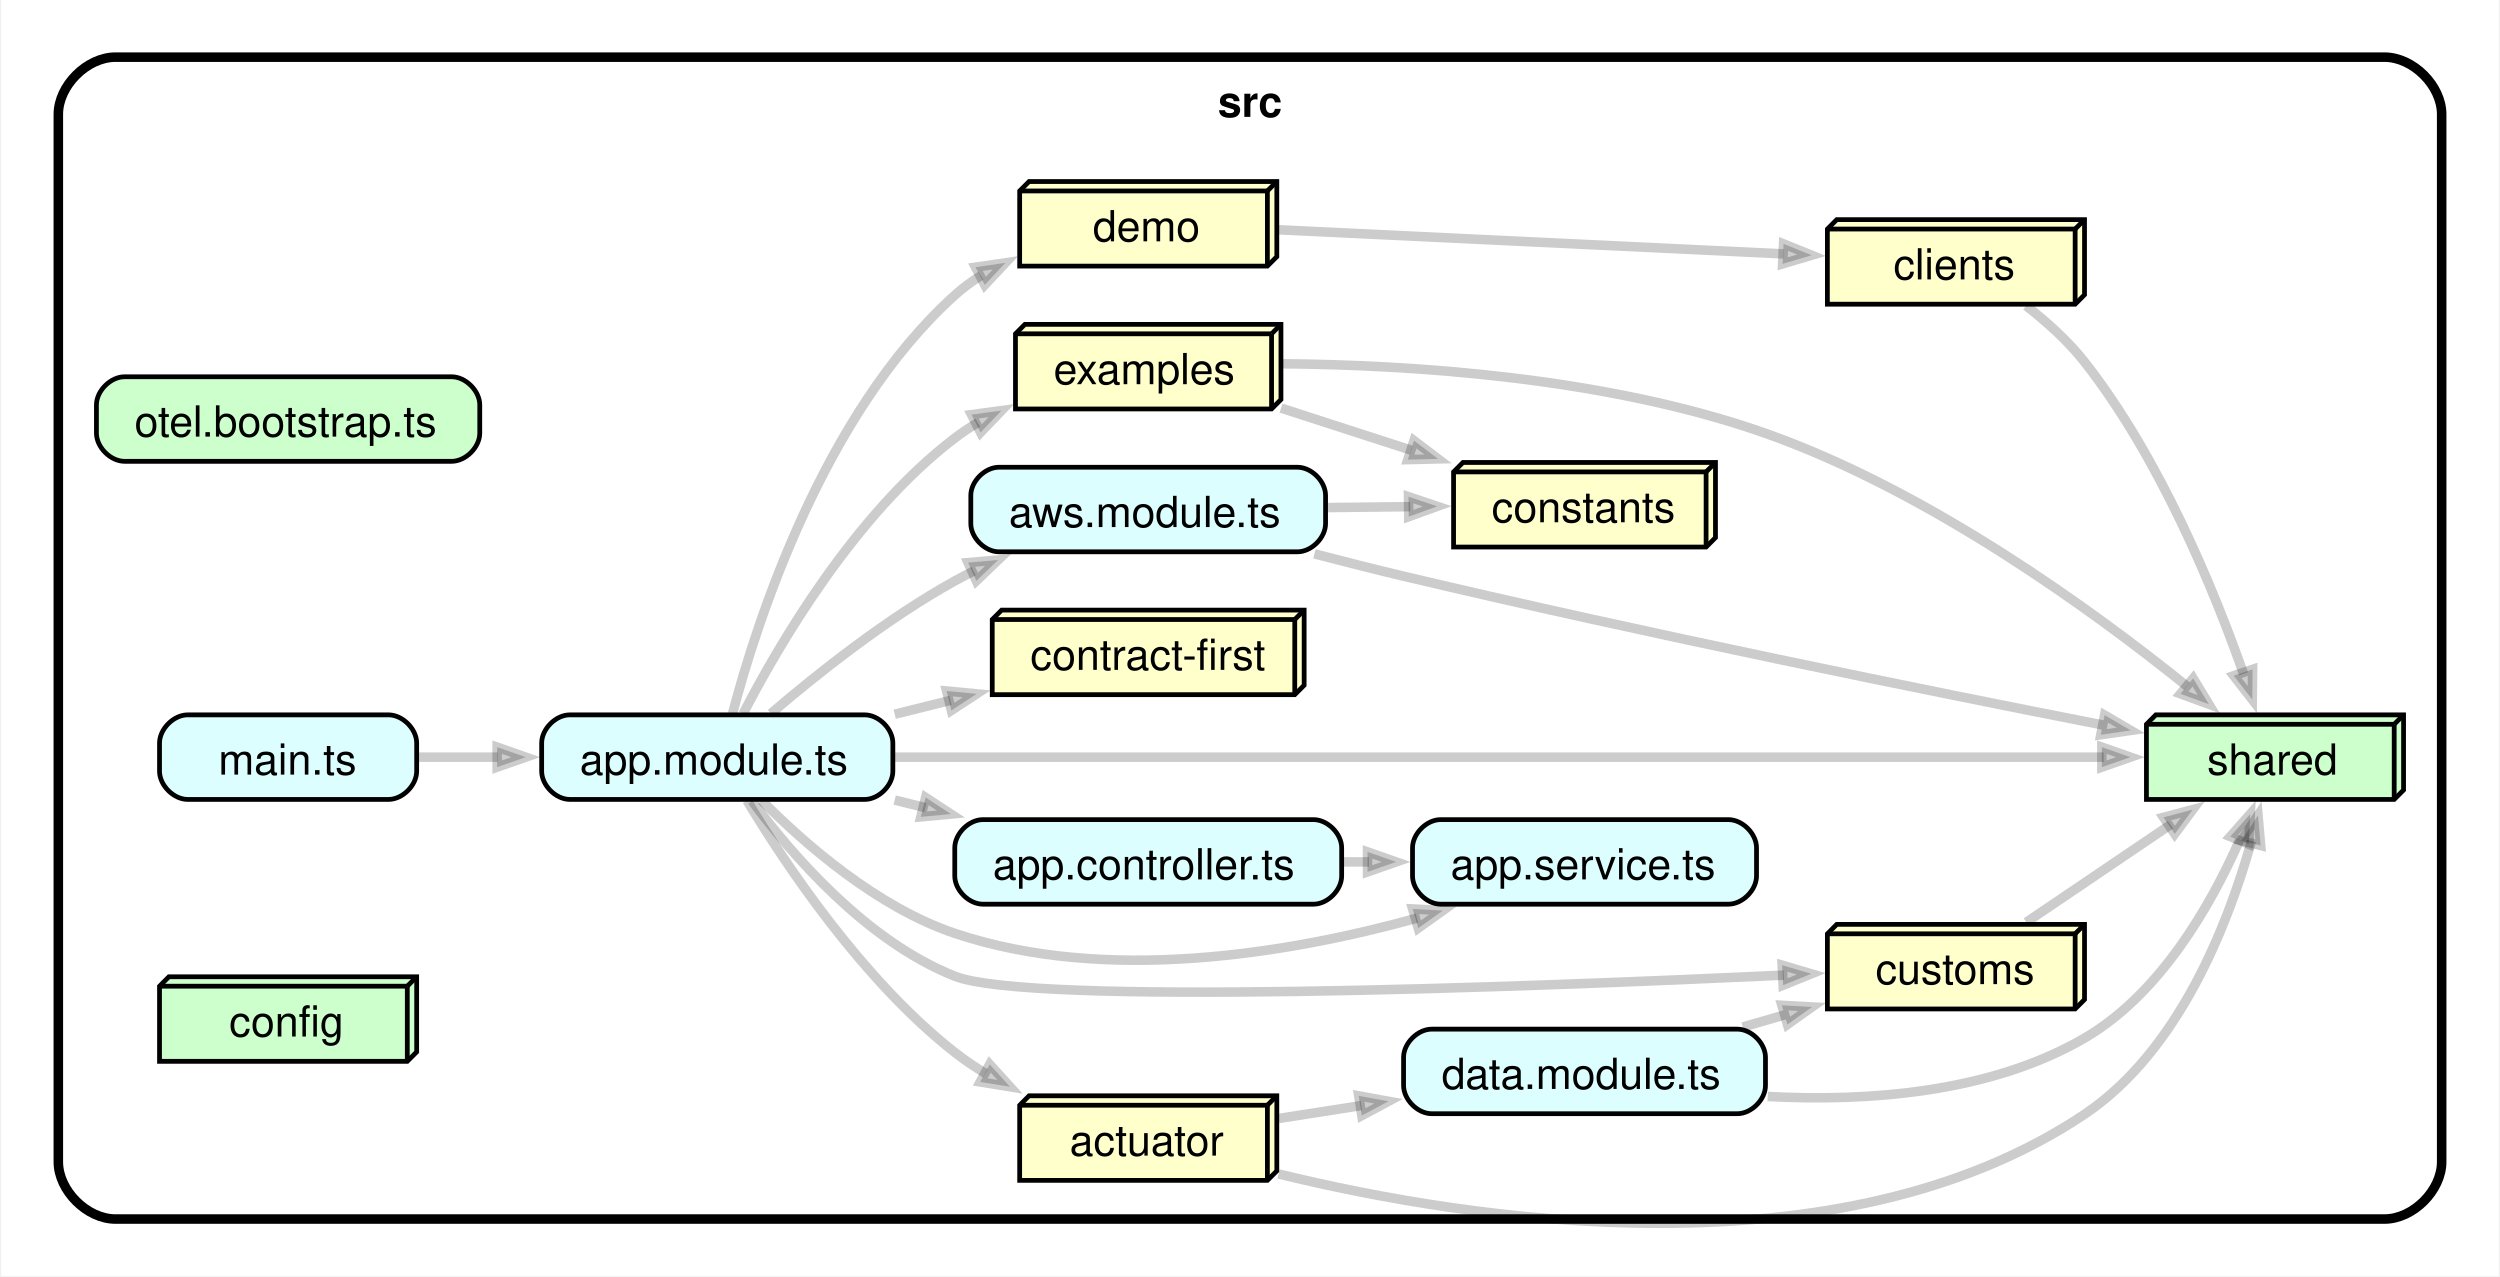
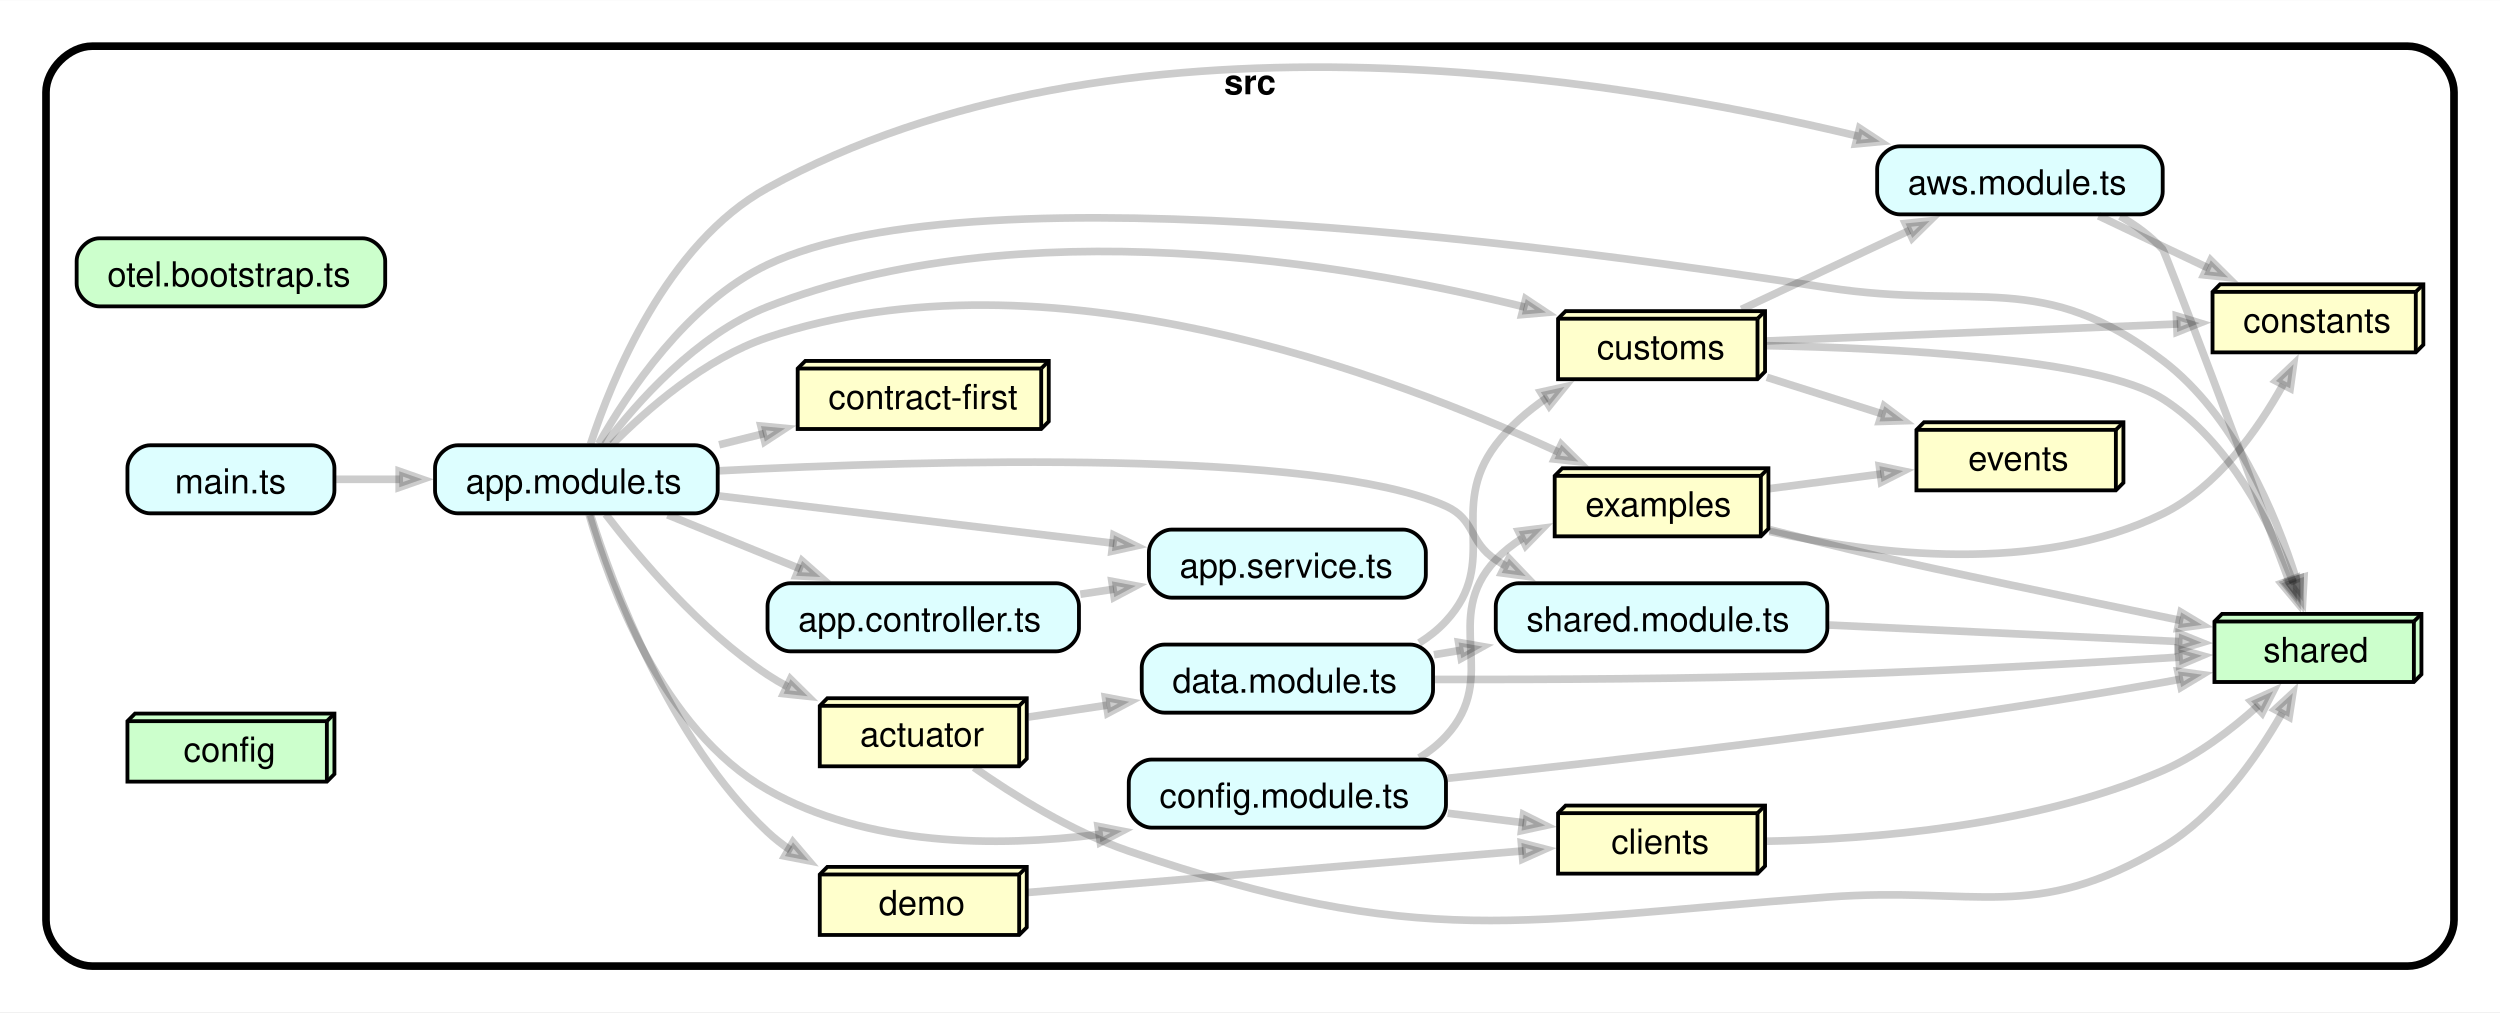
- <svg xmlns="http://www.w3.org/2000/svg" xmlns:xlink="http://www.w3.org/1999/xlink" width="525pt" height="268pt" viewBox="0.00 0.00 524.50 268.00">
-   <g id="graph0" class="graph" transform="scale(1 1) rotate(0) translate(4 264)">
-     <polygon fill="white" stroke="none" points="-4,4 -4,-264 520.5,-264 520.5,4 -4,4" />
+ <svg xmlns="http://www.w3.org/2000/svg" xmlns:xlink="http://www.w3.org/1999/xlink" width="652pt" height="264pt" viewBox="0.00 0.00 652.25 264.00">
+   <g id="graph0" class="graph" transform="scale(1 1) rotate(0) translate(4 260)">
+     <polygon fill="white" stroke="none" points="-4,4 -4,-260 648.25,-260 648.25,4 -4,4" />
    <g id="clust1" class="cluster">
-       <path fill="#ffffff" stroke="black" stroke-width="2" d="M20,-8C20,-8 496.5,-8 496.5,-8 502.5,-8 508.5,-14 508.5,-20 508.5,-20 508.5,-240 508.5,-240 508.5,-246 502.5,-252 496.5,-252 496.5,-252 20,-252 20,-252 14,-252 8,-246 8,-240 8,-240 8,-20 8,-20 8,-14 14,-8 20,-8" />
-       <text text-anchor="middle" x="258.25" y="-239.45" font-family="Helvetica,sans-Serif" font-weight="bold" font-size="9.00">src</text>
+       <path fill="#ffffff" stroke="black" stroke-width="2" d="M20,-8C20,-8 624.25,-8 624.25,-8 630.25,-8 636.25,-14 636.25,-20 636.25,-20 636.25,-236 636.25,-236 636.25,-242 630.25,-248 624.25,-248 624.25,-248 20,-248 20,-248 14,-248 8,-242 8,-236 8,-236 8,-20 8,-20 8,-14 14,-8 20,-8" />
+       <text text-anchor="middle" x="322.12" y="-235.45" font-family="Helvetica,sans-Serif" font-weight="bold" font-size="9.00">src</text>
    </g>
    <g id="node1" class="node">
      <g id="a_node1">
        <a xlink:href="src/actuator" xlink:title="actuator">
+           <polygon fill="#ffffcc" stroke="black" points="263.88,-77.88 211.85,-77.88 209.88,-75.9 209.88,-60.12 261.9,-60.12 263.88,-62.1 263.88,-77.88" />
+           <polyline fill="none" stroke="black" points="261.9,-75.9 209.88,-75.9" />
+           <polyline fill="none" stroke="black" points="261.9,-75.9 261.9,-60.12" />
+           <polyline fill="none" stroke="black" points="261.9,-75.9 263.88,-77.88" />
+           <text text-anchor="start" x="220.38" y="-65.33" font-family="Helvetica,sans-Serif" font-size="9.00">actuator</text>
+         </a>
+       </g>
+     </g>
+     <g id="node2" class="node">
+       <g id="a_node2">
+         <a xlink:href="src/shared" xlink:title="shared">
+           <polygon fill="#ccffcc" stroke="black" points="627.75,-99.88 575.72,-99.88 573.75,-97.9 573.75,-82.12 625.78,-82.12 627.75,-84.1 627.75,-99.88" />
+           <polyline fill="none" stroke="black" points="625.78,-97.9 573.75,-97.9" />
+           <polyline fill="none" stroke="black" points="625.78,-97.9 625.78,-82.12" />
+           <polyline fill="none" stroke="black" points="625.78,-97.9 627.75,-99.88" />
+           <text text-anchor="start" x="586.5" y="-87.33" font-family="Helvetica,sans-Serif" font-size="9.00">shared</text>
+         </a>
+       </g>
+     </g>
+     <g id="edge1" class="edge">
+       <path fill="none" stroke="#000000" stroke-width="2" stroke-opacity="0.2" d="M250.14,-59.81C260.38,-52.63 275.65,-43.06 290.5,-38 367.33,-11.81 391.8,-20.02 472.75,-26 511.96,-28.9 526.41,-18.98 560.25,-39 574.07,-47.18 584.69,-62.22 591.42,-74.03" />
+       <polygon fill="#000000" fill-opacity="0.2" stroke="#000000" stroke-width="2" stroke-opacity="0.2" points="589.52,-74.94 594.2,-79.25 593.23,-72.96 589.52,-74.94" />
+     </g>
+     <g id="node3" class="node">
+       <g id="a_node3">
+         <a xlink:href="src/data.module.ts" xlink:title="data.module.ts">
+           <path fill="#ddfeff" stroke="black" d="M363.96,-91.88C363.96,-91.88 299.79,-91.88 299.79,-91.88 296.83,-91.88 293.88,-88.92 293.88,-85.96 293.88,-85.96 293.88,-80.04 293.88,-80.04 293.88,-77.08 296.83,-74.12 299.79,-74.12 299.79,-74.12 363.96,-74.12 363.96,-74.12 366.92,-74.12 369.88,-77.08 369.88,-80.04 369.88,-80.04 369.88,-85.96 369.88,-85.96 369.88,-88.92 366.92,-91.88 363.96,-91.88" />
+           <text text-anchor="start" x="301.88" y="-79.33" font-family="Helvetica,sans-Serif" font-size="9.00">data.module.ts</text>
+         </a>
+       </g>
+     </g>
+     <g id="edge2" class="edge">
+       <path fill="none" stroke="#000000" stroke-width="2" stroke-opacity="0.2" d="M264.28,-72.97C270.7,-73.94 277.75,-75 284.79,-76.06" />
+       <polygon fill="#000000" fill-opacity="0.2" stroke="#000000" stroke-width="2" stroke-opacity="0.2" points="284.41,-78.13 290.65,-76.95 285.03,-73.98 284.41,-78.13" />
+     </g>
+     <g id="edge27" class="edge">
+       <path fill="none" stroke="#000000" stroke-width="2" stroke-opacity="0.2" d="M370.29,-82.78C398.46,-82.73 438.04,-82.92 472.75,-84 503.81,-84.97 539.1,-86.99 564.58,-88.61" />
+       <polygon fill="#000000" fill-opacity="0.2" stroke="#000000" stroke-width="2" stroke-opacity="0.2" points="564.35,-90.7 570.48,-88.99 564.62,-86.51 564.35,-90.7" />
+     </g>
+     <g id="node10" class="node">
+       <g id="a_node10">
+         <a xlink:href="src/customs" xlink:title="customs">
+           <polygon fill="#ffffcc" stroke="black" points="456.5,-178.88 404.47,-178.88 402.5,-176.9 402.5,-161.12 454.53,-161.12 456.5,-163.1 456.5,-178.88" />
+           <polyline fill="none" stroke="black" points="454.53,-176.9 402.5,-176.9" />
+           <polyline fill="none" stroke="black" points="454.53,-176.9 454.53,-161.12" />
+           <polyline fill="none" stroke="black" points="454.53,-176.9 456.5,-178.88" />
+           <text text-anchor="start" x="412.62" y="-166.32" font-family="Helvetica,sans-Serif" font-size="9.00">customs</text>
+         </a>
+       </g>
+     </g>
+     <g id="edge25" class="edge">
+       <path fill="none" stroke="#000000" stroke-width="2" stroke-opacity="0.2" d="M366.27,-92.32C368.84,-93.92 371.22,-95.8 373.25,-98 387.66,-113.61 373.44,-127.05 386.25,-144 389.81,-148.71 394.49,-152.76 399.44,-156.17" />
+       <polygon fill="#000000" fill-opacity="0.2" stroke="#000000" stroke-width="2" stroke-opacity="0.2" points="397.99,-157.74 404.2,-159.11 400.2,-154.17 397.99,-157.74" />
+     </g>
+     <g id="node13" class="node">
+       <g id="a_node13">
+         <a xlink:href="src/shared.module.ts" xlink:title="shared.module.ts">
+           <path fill="#ddfeff" stroke="black" d="M466.83,-107.88C466.83,-107.88 392.17,-107.88 392.17,-107.88 389.21,-107.88 386.25,-104.92 386.25,-101.96 386.25,-101.96 386.25,-96.04 386.25,-96.04 386.25,-93.08 389.21,-90.12 392.17,-90.12 392.17,-90.12 466.83,-90.12 466.83,-90.12 469.79,-90.12 472.75,-93.08 472.75,-96.04 472.75,-96.04 472.75,-101.96 472.75,-101.96 472.75,-104.92 469.79,-107.88 466.83,-107.88" />
+           <text text-anchor="start" x="394.25" y="-95.33" font-family="Helvetica,sans-Serif" font-size="9.00">shared.module.ts</text>
+         </a>
+       </g>
+     </g>
+     <g id="edge26" class="edge">
+       <path fill="none" stroke="#000000" stroke-width="2" stroke-opacity="0.2" d="M370.12,-89.23C372.37,-89.61 374.65,-89.99 376.94,-90.37" />
+       <polygon fill="#000000" fill-opacity="0.2" stroke="#000000" stroke-width="2" stroke-opacity="0.2" points="376.55,-92.44 382.81,-91.36 377.24,-88.29 376.55,-92.44" />
+     </g>
+     <g id="node4" class="node">
+       <g id="a_node4">
+         <a xlink:href="src/app.controller.ts" xlink:title="app.controller.ts">
+           <path fill="#ddfeff" stroke="black" d="M271.58,-107.88C271.58,-107.88 202.17,-107.88 202.17,-107.88 199.21,-107.88 196.25,-104.92 196.25,-101.96 196.25,-101.96 196.25,-96.04 196.25,-96.04 196.25,-93.08 199.21,-90.12 202.17,-90.12 202.17,-90.12 271.58,-90.12 271.58,-90.12 274.54,-90.12 277.5,-93.08 277.5,-96.04 277.5,-96.04 277.5,-101.96 277.5,-101.96 277.5,-104.92 274.54,-107.88 271.58,-107.88" />
+           <text text-anchor="start" x="204.25" y="-95.33" font-family="Helvetica,sans-Serif" font-size="9.00">app.controller.ts</text>
+         </a>
+       </g>
+     </g>
+     <g id="node5" class="node">
+       <g id="a_node5">
+         <a xlink:href="src/app.service.ts" xlink:title="app.service.ts">
+           <path fill="#ddfeff" stroke="black" d="M362.08,-121.88C362.08,-121.88 301.67,-121.88 301.67,-121.88 298.71,-121.88 295.75,-118.92 295.75,-115.96 295.75,-115.96 295.75,-110.04 295.75,-110.04 295.75,-107.08 298.71,-104.12 301.67,-104.12 301.67,-104.12 362.08,-104.12 362.08,-104.12 365.04,-104.12 368,-107.08 368,-110.04 368,-110.04 368,-115.96 368,-115.96 368,-118.92 365.04,-121.88 362.08,-121.88" />
+           <text text-anchor="start" x="303.75" y="-109.33" font-family="Helvetica,sans-Serif" font-size="9.00">app.service.ts</text>
+         </a>
+       </g>
+     </g>
+     <g id="edge3" class="edge">
+       <path fill="none" stroke="#000000" stroke-width="2" stroke-opacity="0.2" d="M277.86,-105.02C280.76,-105.46 283.7,-105.9 286.63,-106.34" />
+       <polygon fill="#000000" fill-opacity="0.2" stroke="#000000" stroke-width="2" stroke-opacity="0.2" points="286.09,-108.38 292.33,-107.2 286.71,-104.23 286.09,-108.38" />
+     </g>
+     <g id="node6" class="node">
+       <g id="a_node6">
+         <a xlink:href="src/app.module.ts" xlink:title="app.module.ts">
+           <path fill="#ddfeff" stroke="black" d="M177.33,-143.88C177.33,-143.88 115.42,-143.88 115.42,-143.88 112.46,-143.88 109.5,-140.92 109.5,-137.96 109.5,-137.96 109.5,-132.04 109.5,-132.04 109.5,-129.08 112.46,-126.12 115.42,-126.12 115.42,-126.12 177.33,-126.12 177.33,-126.12 180.29,-126.12 183.25,-129.08 183.25,-132.04 183.25,-132.04 183.25,-137.96 183.25,-137.96 183.25,-140.92 180.29,-143.88 177.33,-143.88" />
+           <text text-anchor="start" x="117.5" y="-131.32" font-family="Helvetica,sans-Serif" font-size="9.00">app.module.ts</text>
+         </a>
+       </g>
+     </g>
+     <g id="edge4" class="edge">
+       <path fill="none" stroke="#000000" stroke-width="2" stroke-opacity="0.2" d="M154.03,-125.89C162.64,-114.66 178.66,-95.63 196.25,-84 197.9,-82.91 199.63,-81.89 201.42,-80.93" />
+       <polygon fill="#000000" fill-opacity="0.2" stroke="#000000" stroke-width="2" stroke-opacity="0.2" points="202.23,-82.86 206.75,-78.4 200.43,-79.07 202.23,-82.86" />
+     </g>
+     <g id="edge14" class="edge">
+       <path fill="none" stroke="#000000" stroke-width="2" stroke-opacity="0.2" d="M152.19,-144.25C159.62,-157.41 175.26,-181.05 196.25,-191 251.79,-217.32 412,-194.31 472.75,-185 512.09,-178.97 528.57,-190.08 560.25,-166 578.93,-151.8 589.67,-126.19 595.11,-108.89" />
+       <polygon fill="#000000" fill-opacity="0.2" stroke="#000000" stroke-width="2" stroke-opacity="0.2" points="597.11,-109.52 596.76,-103.17 593.08,-108.35 597.11,-109.52" />
+     </g>
+     <g id="edge5" class="edge">
+       <path fill="none" stroke="#000000" stroke-width="2" stroke-opacity="0.2" d="M170.17,-125.73C180.72,-121.44 193.41,-116.27 204.82,-111.63" />
+       <polygon fill="#000000" fill-opacity="0.2" stroke="#000000" stroke-width="2" stroke-opacity="0.2" points="205.28,-113.71 210.05,-109.51 203.7,-109.82 205.28,-113.71" />
+     </g>
+     <g id="edge6" class="edge">
+       <path fill="none" stroke="#000000" stroke-width="2" stroke-opacity="0.2" d="M183.63,-130.65C213.23,-127.11 255.16,-122.08 286.72,-118.29" />
+       <polygon fill="#000000" fill-opacity="0.2" stroke="#000000" stroke-width="2" stroke-opacity="0.2" points="286.61,-120.42 292.32,-117.62 286.11,-116.25 286.61,-120.42" />
+     </g>
+     <g id="node7" class="node">
+       <g id="a_node7">
+         <a xlink:href="src/aws.module.ts" xlink:title="aws.module.ts">
+           <path fill="#ddfeff" stroke="black" d="M554.33,-221.88C554.33,-221.88 491.67,-221.88 491.67,-221.88 488.71,-221.88 485.75,-218.92 485.75,-215.96 485.75,-215.96 485.75,-210.04 485.75,-210.04 485.75,-207.08 488.71,-204.12 491.67,-204.12 491.67,-204.12 554.33,-204.12 554.33,-204.12 557.29,-204.12 560.25,-207.08 560.25,-210.04 560.25,-210.04 560.25,-215.96 560.25,-215.96 560.25,-218.92 557.29,-221.88 554.33,-221.88" />
+           <text text-anchor="start" x="493.75" y="-209.32" font-family="Helvetica,sans-Serif" font-size="9.00">aws.module.ts</text>
+         </a>
+       </g>
+     </g>
+     <g id="edge7" class="edge">
+       <path fill="none" stroke="#000000" stroke-width="2" stroke-opacity="0.2" d="M150.06,-144.15C155.56,-160.99 169.86,-196.49 196.25,-211 287.36,-261.1 415.62,-240.27 480.67,-224.55" />
+       <polygon fill="#000000" fill-opacity="0.2" stroke="#000000" stroke-width="2" stroke-opacity="0.2" points="481.17,-226.59 486.49,-223.1 480.16,-222.51 481.17,-226.59" />
+     </g>
+     <g id="node8" class="node">
+       <g id="a_node8">
+         <a xlink:href="src/config.module.ts" xlink:title="config.module.ts">
+           <path fill="#ddfeff" stroke="black" d="M367.33,-61.88C367.33,-61.88 296.42,-61.88 296.42,-61.88 293.46,-61.88 290.5,-58.92 290.5,-55.96 290.5,-55.96 290.5,-50.04 290.5,-50.04 290.5,-47.08 293.46,-44.12 296.42,-44.12 296.42,-44.12 367.33,-44.12 367.33,-44.12 370.29,-44.12 373.25,-47.08 373.25,-50.04 373.25,-50.04 373.25,-55.96 373.25,-55.96 373.25,-58.92 370.29,-61.88 367.33,-61.88" />
+           <text text-anchor="start" x="298.5" y="-49.33" font-family="Helvetica,sans-Serif" font-size="9.00">config.module.ts</text>
+         </a>
+       </g>
+     </g>
+     <g id="edge8" class="edge">
+       <path fill="none" stroke="#000000" stroke-width="2" stroke-opacity="0.2" d="M149.71,-125.82C154.77,-108.15 168.56,-69.77 196.25,-54 222.16,-39.24 255.68,-38.95 282.79,-42.36" />
+       <polygon fill="#000000" fill-opacity="0.2" stroke="#000000" stroke-width="2" stroke-opacity="0.2" points="282.49,-44.44 288.72,-43.22 283.08,-40.28 282.49,-44.44" />
+     </g>
+     <g id="node9" class="node">
+       <g id="a_node9">
+         <a xlink:href="src/contract-first" xlink:title="contract-first">
+           <polygon fill="#ffffcc" stroke="black" points="269.62,-165.88 206.1,-165.88 204.12,-163.9 204.12,-148.12 267.65,-148.12 269.62,-150.1 269.62,-165.88" />
+           <polyline fill="none" stroke="black" points="267.65,-163.9 204.12,-163.9" />
+           <polyline fill="none" stroke="black" points="267.65,-163.9 267.65,-148.12" />
+           <polyline fill="none" stroke="black" points="267.65,-163.9 269.62,-165.88" />
+           <text text-anchor="start" x="212.12" y="-153.32" font-family="Helvetica,sans-Serif" font-size="9.00">contract-first</text>
+         </a>
+       </g>
+     </g>
+     <g id="edge9" class="edge">
+       <path fill="none" stroke="#000000" stroke-width="2" stroke-opacity="0.2" d="M183.63,-144.01C187.49,-144.97 191.44,-145.95 195.35,-146.93" />
+       <polygon fill="#000000" fill-opacity="0.2" stroke="#000000" stroke-width="2" stroke-opacity="0.2" points="194.53,-148.89 200.86,-148.29 195.54,-144.81 194.53,-148.89" />
+     </g>
+     <g id="edge10" class="edge">
+       <path fill="none" stroke="#000000" stroke-width="2" stroke-opacity="0.2" d="M153.74,-144.03C162.06,-154.95 177.77,-172.79 196.25,-180 262.3,-205.78 347.07,-191.47 393.76,-179.95" />
+       <polygon fill="#000000" fill-opacity="0.2" stroke="#000000" stroke-width="2" stroke-opacity="0.2" points="394.07,-182.04 399.37,-178.52 393.04,-177.97 394.07,-182.04" />
+     </g>
+     <g id="node11" class="node">
+       <g id="a_node11">
+         <a xlink:href="src/demo" xlink:title="demo">
          <polygon fill="#ffffcc" stroke="black" points="263.88,-33.88 211.85,-33.88 209.88,-31.9 209.88,-16.12 261.9,-16.12 263.88,-18.1 263.88,-33.88" />
          <polyline fill="none" stroke="black" points="261.9,-31.9 209.88,-31.9" />
          <polyline fill="none" stroke="black" points="261.9,-31.9 261.9,-16.12" />
          <polyline fill="none" stroke="black" points="261.9,-31.9 263.88,-33.88" />
-           <text text-anchor="start" x="220.38" y="-21.32" font-family="Helvetica,sans-Serif" font-size="9.00">actuator</text>
-         </a>
-       </g>
-     </g>
-     <g id="node2" class="node">
-       <g id="a_node2">
-         <a xlink:href="src/shared" xlink:title="shared">
-           <polygon fill="#ccffcc" stroke="black" points="500.5,-113.88 448.47,-113.88 446.5,-111.9 446.5,-96.12 498.53,-96.12 500.5,-98.1 500.5,-113.88" />
-           <polyline fill="none" stroke="black" points="498.53,-111.9 446.5,-111.9" />
-           <polyline fill="none" stroke="black" points="498.53,-111.9 498.53,-96.12" />
-           <polyline fill="none" stroke="black" points="498.53,-111.9 500.5,-113.88" />
-           <text text-anchor="start" x="459.25" y="-101.33" font-family="Helvetica,sans-Serif" font-size="9.00">shared</text>
-         </a>
-       </g>
-     </g>
-     <g id="edge1" class="edge">
-       <path fill="none" stroke="#000000" stroke-width="2" stroke-opacity="0.2" d="M264.25,-17.47C304.5,-7.64 381.99,4.51 433.5,-30 453.23,-43.22 463.6,-69.69 468.56,-87.38" />
-       <polygon fill="#000000" fill-opacity="0.2" stroke="#000000" stroke-width="2" stroke-opacity="0.2" points="466.42,-87.48 469.93,-92.78 470.49,-86.44 466.42,-87.48" />
-     </g>
-     <g id="node3" class="node">
-       <g id="a_node3">
-         <a xlink:href="src/data.module.ts" xlink:title="data.module.ts">
-           <path fill="#ddfeff" stroke="black" d="M360.58,-47.88C360.58,-47.88 296.42,-47.88 296.42,-47.88 293.46,-47.88 290.5,-44.92 290.5,-41.96 290.5,-41.96 290.5,-36.04 290.5,-36.04 290.5,-33.08 293.46,-30.12 296.42,-30.12 296.42,-30.12 360.58,-30.12 360.58,-30.12 363.54,-30.12 366.5,-33.08 366.5,-36.04 366.5,-36.04 366.5,-41.96 366.5,-41.96 366.5,-44.92 363.54,-47.88 360.58,-47.88" />
-           <text text-anchor="start" x="298.5" y="-35.33" font-family="Helvetica,sans-Serif" font-size="9.00">data.module.ts</text>
-         </a>
-       </g>
-     </g>
-     <g id="edge2" class="edge">
-       <path fill="none" stroke="#000000" stroke-width="2" stroke-opacity="0.2" d="M264.28,-29.12C269.76,-29.98 275.69,-30.91 281.64,-31.84" />
-       <polygon fill="#000000" fill-opacity="0.2" stroke="#000000" stroke-width="2" stroke-opacity="0.2" points="281.08,-33.87 287.34,-32.73 281.73,-29.73 281.08,-33.87" />
-     </g>
-     <g id="edge18" class="edge">
-       <path fill="none" stroke="#000000" stroke-width="2" stroke-opacity="0.2" d="M366.98,-33.74C387.88,-32.63 413.64,-34.44 433.5,-46 449.34,-55.22 459.97,-73.75 466.08,-87.6" />
-       <polygon fill="#000000" fill-opacity="0.2" stroke="#000000" stroke-width="2" stroke-opacity="0.2" points="464.1,-88.31 468.31,-93.07 467.99,-86.72 464.1,-88.31" />
-     </g>
-     <g id="node9" class="node">
-       <g id="a_node9">
-         <a xlink:href="src/customs" xlink:title="customs">
-           <polygon fill="#ffffcc" stroke="black" points="433.5,-69.88 381.47,-69.88 379.5,-67.9 379.5,-52.12 431.53,-52.12 433.5,-54.1 433.5,-69.88" />
-           <polyline fill="none" stroke="black" points="431.53,-67.9 379.5,-67.9" />
-           <polyline fill="none" stroke="black" points="431.53,-67.9 431.53,-52.12" />
-           <polyline fill="none" stroke="black" points="431.53,-67.9 433.5,-69.88" />
-           <text text-anchor="start" x="389.62" y="-57.33" font-family="Helvetica,sans-Serif" font-size="9.00">customs</text>
-         </a>
-       </g>
-     </g>
-     <g id="edge17" class="edge">
-       <path fill="none" stroke="#000000" stroke-width="2" stroke-opacity="0.2" d="M361.73,-48.33C364.64,-49.17 367.6,-50.03 370.54,-50.88" />
-       <polygon fill="#000000" fill-opacity="0.2" stroke="#000000" stroke-width="2" stroke-opacity="0.2" points="369.94,-52.89 376.29,-52.54 371.11,-48.86 369.94,-52.89" />
-     </g>
-     <g id="node4" class="node">
-       <g id="a_node4">
-         <a xlink:href="src/app.controller.ts" xlink:title="app.controller.ts">
-           <path fill="#ddfeff" stroke="black" d="M271.58,-91.88C271.58,-91.88 202.17,-91.88 202.17,-91.88 199.21,-91.88 196.25,-88.92 196.25,-85.96 196.25,-85.96 196.25,-80.04 196.25,-80.04 196.25,-77.08 199.21,-74.12 202.17,-74.12 202.17,-74.12 271.58,-74.12 271.58,-74.12 274.54,-74.12 277.5,-77.08 277.5,-80.04 277.5,-80.04 277.5,-85.96 277.5,-85.96 277.5,-88.92 274.54,-91.88 271.58,-91.88" />
-           <text text-anchor="start" x="204.25" y="-79.33" font-family="Helvetica,sans-Serif" font-size="9.00">app.controller.ts</text>
-         </a>
-       </g>
-     </g>
-     <g id="node5" class="node">
-       <g id="a_node5">
-         <a xlink:href="src/app.service.ts" xlink:title="app.service.ts">
-           <path fill="#ddfeff" stroke="black" d="M358.71,-91.88C358.71,-91.88 298.29,-91.88 298.29,-91.88 295.33,-91.88 292.38,-88.92 292.38,-85.96 292.38,-85.96 292.38,-80.04 292.38,-80.04 292.38,-77.08 295.33,-74.12 298.29,-74.12 298.29,-74.12 358.71,-74.12 358.71,-74.12 361.67,-74.12 364.62,-77.08 364.62,-80.04 364.62,-80.04 364.62,-85.96 364.62,-85.96 364.62,-88.92 361.67,-91.88 358.71,-91.88" />
-           <text text-anchor="start" x="300.38" y="-79.33" font-family="Helvetica,sans-Serif" font-size="9.00">app.service.ts</text>
-         </a>
-       </g>
-     </g>
-     <g id="edge3" class="edge">
-       <path fill="none" stroke="#000000" stroke-width="2" stroke-opacity="0.2" d="M277.97,-83C279.72,-83 281.47,-83 283.23,-83" />
-       <polygon fill="#000000" fill-opacity="0.2" stroke="#000000" stroke-width="2" stroke-opacity="0.2" points="282.93,-85.1 288.93,-83 282.93,-80.9 282.93,-85.1" />
-     </g>
-     <g id="node6" class="node">
-       <g id="a_node6">
-         <a xlink:href="src/app.module.ts" xlink:title="app.module.ts">
-           <path fill="#ddfeff" stroke="black" d="M177.33,-113.88C177.33,-113.88 115.42,-113.88 115.42,-113.88 112.46,-113.88 109.5,-110.92 109.5,-107.96 109.5,-107.96 109.5,-102.04 109.5,-102.04 109.5,-99.08 112.46,-96.12 115.42,-96.12 115.42,-96.12 177.33,-96.12 177.33,-96.12 180.29,-96.12 183.25,-99.08 183.25,-102.04 183.25,-102.04 183.25,-107.96 183.25,-107.96 183.25,-110.92 180.29,-113.88 177.33,-113.88" />
-           <text text-anchor="start" x="117.5" y="-101.33" font-family="Helvetica,sans-Serif" font-size="9.00">app.module.ts</text>
-         </a>
-       </g>
-     </g>
-     <g id="edge4" class="edge">
-       <path fill="none" stroke="#000000" stroke-width="2" stroke-opacity="0.2" d="M152.61,-95.88C160.56,-82.69 176.83,-58.22 196.25,-43 198.26,-41.43 200.42,-39.96 202.67,-38.59" />
-       <polygon fill="#000000" fill-opacity="0.2" stroke="#000000" stroke-width="2" stroke-opacity="0.2" points="203.59,-40.48 207.86,-35.77 201.59,-36.79 203.59,-40.48" />
-     </g>
-     <g id="edge12" class="edge">
-       <path fill="none" stroke="#000000" stroke-width="2" stroke-opacity="0.2" d="M183.72,-105C246.74,-105 375.46,-105 437.52,-105" />
-       <polygon fill="#000000" fill-opacity="0.2" stroke="#000000" stroke-width="2" stroke-opacity="0.2" points="437.14,-107.1 443.14,-105 437.14,-102.9 437.14,-107.1" />
-     </g>
-     <g id="edge5" class="edge">
-       <path fill="none" stroke="#000000" stroke-width="2" stroke-opacity="0.2" d="M183.63,-95.99C185.76,-95.46 187.91,-94.92 190.07,-94.39" />
-       <polygon fill="#000000" fill-opacity="0.2" stroke="#000000" stroke-width="2" stroke-opacity="0.2" points="190.13,-96.53 195.45,-93.05 189.12,-92.46 190.13,-96.53" />
-     </g>
-     <g id="edge6" class="edge">
-       <path fill="none" stroke="#000000" stroke-width="2" stroke-opacity="0.2" d="M155.69,-95.92C164.68,-86.85 179.91,-73.49 196.25,-68 228.03,-57.33 266.31,-63.73 293.31,-71.19" />
-       <polygon fill="#000000" fill-opacity="0.2" stroke="#000000" stroke-width="2" stroke-opacity="0.2" points="292.4,-73.12 298.75,-72.78 293.58,-69.09 292.4,-73.12" />
-     </g>
-     <g id="node7" class="node">
-       <g id="a_node7">
-         <a xlink:href="src/aws.module.ts" xlink:title="aws.module.ts">
-           <path fill="#ddfeff" stroke="black" d="M268.21,-165.88C268.21,-165.88 205.54,-165.88 205.54,-165.88 202.58,-165.88 199.62,-162.92 199.62,-159.96 199.62,-159.96 199.62,-154.04 199.62,-154.04 199.62,-151.08 202.58,-148.12 205.54,-148.12 205.54,-148.12 268.21,-148.12 268.21,-148.12 271.17,-148.12 274.12,-151.08 274.12,-154.04 274.12,-154.04 274.12,-159.96 274.12,-159.96 274.12,-162.92 271.17,-165.88 268.21,-165.88" />
-           <text text-anchor="start" x="207.62" y="-153.32" font-family="Helvetica,sans-Serif" font-size="9.00">aws.module.ts</text>
-         </a>
-       </g>
-     </g>
-     <g id="edge7" class="edge">
-       <path fill="none" stroke="#000000" stroke-width="2" stroke-opacity="0.2" d="M157.64,-114.16C167.13,-122.29 181.91,-134.07 196.25,-142 197.53,-142.71 198.86,-143.4 200.21,-144.07" />
-       <polygon fill="#000000" fill-opacity="0.2" stroke="#000000" stroke-width="2" stroke-opacity="0.2" points="199.04,-145.85 205.37,-146.41 200.78,-142.02 199.04,-145.85" />
-     </g>
-     <g id="node8" class="node">
-       <g id="a_node8">
-         <a xlink:href="src/contract-first" xlink:title="contract-first">
-           <polygon fill="#ffffcc" stroke="black" points="269.62,-135.88 206.1,-135.88 204.12,-133.9 204.12,-118.12 267.65,-118.12 269.62,-120.1 269.62,-135.88" />
-           <polyline fill="none" stroke="black" points="267.65,-133.9 204.12,-133.9" />
-           <polyline fill="none" stroke="black" points="267.65,-133.9 267.65,-118.12" />
-           <polyline fill="none" stroke="black" points="267.65,-133.9 269.62,-135.88" />
-           <text text-anchor="start" x="212.12" y="-123.33" font-family="Helvetica,sans-Serif" font-size="9.00">contract-first</text>
-         </a>
-       </g>
-     </g>
-     <g id="edge8" class="edge">
-       <path fill="none" stroke="#000000" stroke-width="2" stroke-opacity="0.2" d="M183.63,-114.01C187.49,-114.97 191.44,-115.95 195.35,-116.93" />
-       <polygon fill="#000000" fill-opacity="0.2" stroke="#000000" stroke-width="2" stroke-opacity="0.2" points="194.53,-118.89 200.86,-118.29 195.54,-114.81 194.53,-118.89" />
-     </g>
-     <g id="edge9" class="edge">
-       <path fill="none" stroke="#000000" stroke-width="2" stroke-opacity="0.2" d="M153.69,-95.78C161.96,-84.61 177.62,-66.39 196.25,-59 211.93,-52.78 314.93,-56.64 370.34,-59.22" />
-       <polygon fill="#000000" fill-opacity="0.2" stroke="#000000" stroke-width="2" stroke-opacity="0.2" points="370.01,-61.31 376.11,-59.5 370.21,-57.11 370.01,-61.31" />
-     </g>
-     <g id="node10" class="node">
-       <g id="a_node10">
-         <a xlink:href="src/demo" xlink:title="demo">
-           <polygon fill="#ffffcc" stroke="black" points="263.88,-225.88 211.85,-225.88 209.88,-223.9 209.88,-208.12 261.9,-208.12 263.88,-210.1 263.88,-225.88" />
-           <polyline fill="none" stroke="black" points="261.9,-223.9 209.88,-223.9" />
-           <polyline fill="none" stroke="black" points="261.9,-223.9 261.9,-208.12" />
-           <polyline fill="none" stroke="black" points="261.9,-223.9 263.88,-225.88" />
-           <text text-anchor="start" x="225.25" y="-213.32" font-family="Helvetica,sans-Serif" font-size="9.00">demo</text>
-         </a>
-       </g>
-     </g>
-     <g id="edge10" class="edge">
-       <path fill="none" stroke="#000000" stroke-width="2" stroke-opacity="0.2" d="M149.57,-114.12C154.58,-133.1 168.64,-177.14 196.25,-202 197.92,-203.51 199.76,-204.87 201.71,-206.1" />
-       <polygon fill="#000000" fill-opacity="0.2" stroke="#000000" stroke-width="2" stroke-opacity="0.2" points="200.6,-207.89 206.89,-208.81 202.55,-204.17 200.6,-207.89" />
-     </g>
-     <g id="node11" class="node">
-       <g id="a_node11">
-         <a xlink:href="src/examples" xlink:title="examples">
-           <polygon fill="#ffffcc" stroke="black" points="264.75,-195.88 210.97,-195.88 209,-193.9 209,-178.12 262.78,-178.12 264.75,-180.1 264.75,-195.88" />
-           <polyline fill="none" stroke="black" points="262.78,-193.9 209,-193.9" />
-           <polyline fill="none" stroke="black" points="262.78,-193.9 262.78,-178.12" />
-           <polyline fill="none" stroke="black" points="262.78,-193.9 264.75,-195.88" />
-           <text text-anchor="start" x="217" y="-183.32" font-family="Helvetica,sans-Serif" font-size="9.00">examples</text>
+           <text text-anchor="start" x="225.25" y="-21.32" font-family="Helvetica,sans-Serif" font-size="9.00">demo</text>
        </a>
      </g>
    </g>
    <g id="edge11" class="edge">
-       <path fill="none" stroke="#000000" stroke-width="2" stroke-opacity="0.2" d="M151.8,-114.11C159.15,-128.35 175.18,-155.94 196.25,-172 197.77,-173.16 199.39,-174.24 201.08,-175.24" />
-       <polygon fill="#000000" fill-opacity="0.2" stroke="#000000" stroke-width="2" stroke-opacity="0.2" points="199.76,-176.93 206.06,-177.78 201.67,-173.19 199.76,-176.93" />
-     </g>
-     <g id="edge14" class="edge">
-       <path fill="none" stroke="#000000" stroke-width="2" stroke-opacity="0.2" d="M271.78,-147.69C277.99,-146.07 284.43,-144.44 290.5,-143 341.31,-130.95 400.59,-118.95 437.34,-111.75" />
-       <polygon fill="#000000" fill-opacity="0.2" stroke="#000000" stroke-width="2" stroke-opacity="0.2" points="437.72,-113.82 443.21,-110.61 436.92,-109.7 437.72,-113.82" />
+       <path fill="none" stroke="#000000" stroke-width="2" stroke-opacity="0.2" d="M150.09,-125.65C155.8,-107.47 170.68,-67.03 196.25,-43 198.06,-41.3 200.05,-39.74 202.16,-38.32" />
+       <polygon fill="#000000" fill-opacity="0.2" stroke="#000000" stroke-width="2" stroke-opacity="0.2" points="202.88,-40.32 207.01,-35.49 200.77,-36.7 202.88,-40.32" />
    </g>
    <g id="node12" class="node">
      <g id="a_node12">
-         <a xlink:href="src/constants" xlink:title="constants">
-           <polygon fill="#ffffcc" stroke="black" points="356,-166.88 302.97,-166.88 301,-164.9 301,-149.12 354.03,-149.12 356,-151.1 356,-166.88" />
-           <polyline fill="none" stroke="black" points="354.03,-164.9 301,-164.9" />
-           <polyline fill="none" stroke="black" points="354.03,-164.9 354.03,-149.12" />
-           <polyline fill="none" stroke="black" points="354.03,-164.9 356,-166.88" />
-           <text text-anchor="start" x="309" y="-154.32" font-family="Helvetica,sans-Serif" font-size="9.00">constants</text>
-         </a>
-       </g>
+         <a xlink:href="src/examples" xlink:title="examples">
+           <polygon fill="#ffffcc" stroke="black" points="457.38,-137.88 403.6,-137.88 401.62,-135.9 401.62,-120.12 455.4,-120.12 457.38,-122.1 457.38,-137.88" />
+           <polyline fill="none" stroke="black" points="455.4,-135.9 401.62,-135.9" />
+           <polyline fill="none" stroke="black" points="455.4,-135.9 455.4,-120.12" />
+           <polyline fill="none" stroke="black" points="455.4,-135.9 457.38,-137.88" />
+           <text text-anchor="start" x="409.62" y="-125.33" font-family="Helvetica,sans-Serif" font-size="9.00">examples</text>
+         </a>
+       </g>
+     </g>
+     <g id="edge12" class="edge">
+       <path fill="none" stroke="#000000" stroke-width="2" stroke-opacity="0.2" d="M155.69,-144.08C164.68,-153.15 179.91,-166.51 196.25,-172 268.77,-196.35 358.94,-162.38 402.52,-142.15" />
+       <polygon fill="#000000" fill-opacity="0.2" stroke="#000000" stroke-width="2" stroke-opacity="0.2" points="403.34,-144.08 407.86,-139.61 401.54,-140.29 403.34,-144.08" />
    </g>
    <g id="edge13" class="edge">
-       <path fill="none" stroke="#000000" stroke-width="2" stroke-opacity="0.2" d="M274.59,-157.41C280.3,-157.47 286.19,-157.54 291.88,-157.6" />
-       <polygon fill="#000000" fill-opacity="0.2" stroke="#000000" stroke-width="2" stroke-opacity="0.2" points="291.53,-159.7 297.56,-157.67 291.58,-155.5 291.53,-159.7" />
+       <path fill="none" stroke="#000000" stroke-width="2" stroke-opacity="0.2" d="M183.58,-137.22C238.64,-140.03 340.48,-142.9 373.25,-128 380.98,-124.49 379.16,-118.67 386.25,-114 387.06,-113.47 387.9,-112.95 388.75,-112.45" />
+       <polygon fill="#000000" fill-opacity="0.2" stroke="#000000" stroke-width="2" stroke-opacity="0.2" points="389.68,-114.33 394.08,-109.73 387.78,-110.58 389.68,-114.33" />
    </g>
    <g id="edge16" class="edge">
-       <path fill="none" stroke="#000000" stroke-width="2" stroke-opacity="0.2" d="M421.28,-70.33C430.07,-76.28 441.64,-84.11 451.55,-90.82" />
-       <polygon fill="#000000" fill-opacity="0.2" stroke="#000000" stroke-width="2" stroke-opacity="0.2" points="450.08,-92.36 456.23,-93.99 452.44,-88.88 450.08,-92.36" />
-     </g>
-     <g id="node13" class="node">
-       <g id="a_node13">
-         <a xlink:href="src/clients" xlink:title="clients">
-           <polygon fill="#ffffcc" stroke="black" points="433.5,-217.88 381.47,-217.88 379.5,-215.9 379.5,-200.12 431.53,-200.12 433.5,-202.1 433.5,-217.88" />
-           <polyline fill="none" stroke="black" points="431.53,-215.9 379.5,-215.9" />
-           <polyline fill="none" stroke="black" points="431.53,-215.9 431.53,-200.12" />
-           <polyline fill="none" stroke="black" points="431.53,-215.9 433.5,-217.88" />
-           <text text-anchor="start" x="393.38" y="-205.32" font-family="Helvetica,sans-Serif" font-size="9.00">clients</text>
-         </a>
-       </g>
-     </g>
-     <g id="edge19" class="edge">
-       <path fill="none" stroke="#000000" stroke-width="2" stroke-opacity="0.2" d="M264.07,-215.75C292.64,-214.39 338.55,-212.2 370.27,-210.68" />
-       <polygon fill="#000000" fill-opacity="0.2" stroke="#000000" stroke-width="2" stroke-opacity="0.2" points="370.3,-212.78 376.19,-210.4 370.1,-208.59 370.3,-212.78" />
-     </g>
-     <g id="edge21" class="edge">
-       <path fill="none" stroke="#000000" stroke-width="2" stroke-opacity="0.2" d="M265.03,-187.61C291.62,-187.4 332.93,-184.85 366.5,-173 400.69,-160.93 435.06,-135.97 455.03,-119.88" />
-       <polygon fill="#000000" fill-opacity="0.2" stroke="#000000" stroke-width="2" stroke-opacity="0.2" points="456.31,-121.54 459.61,-116.11 453.64,-118.3 456.31,-121.54" />
-     </g>
-     <g id="edge20" class="edge">
-       <path fill="none" stroke="#000000" stroke-width="2" stroke-opacity="0.2" d="M264.77,-178.3C273.36,-175.52 283.01,-172.4 292.12,-169.45" />
-       <polygon fill="#000000" fill-opacity="0.2" stroke="#000000" stroke-width="2" stroke-opacity="0.2" points="292.69,-171.47 297.75,-167.63 291.39,-167.48 292.69,-171.47" />
-     </g>
-     <g id="edge15" class="edge">
-       <path fill="none" stroke="#000000" stroke-width="2" stroke-opacity="0.2" d="M421.24,-199.78C425.55,-196.43 430.06,-192.38 433.5,-188 449.32,-167.84 460.66,-140.22 466.9,-122.49" />
-       <polygon fill="#000000" fill-opacity="0.2" stroke="#000000" stroke-width="2" stroke-opacity="0.2" points="468.8,-123.44 468.73,-117.08 464.82,-122.1 468.8,-123.44" />
+       <path fill="none" stroke="#000000" stroke-width="2" stroke-opacity="0.2" d="M549.12,-203.65C553.22,-201.3 557.14,-198.44 560.25,-195 561.02,-194.15 582.27,-137.63 593.28,-108.28" />
+       <polygon fill="#000000" fill-opacity="0.2" stroke="#000000" stroke-width="2" stroke-opacity="0.2" points="595.13,-109.32 595.27,-102.97 591.2,-107.85 595.13,-109.32" />
    </g>
    <g id="node14" class="node">
      <g id="a_node14">
-         <a xlink:href="src/config" xlink:title="config">
-           <polygon fill="#ccffcc" stroke="black" points="83.25,-58.88 31.22,-58.88 29.25,-56.9 29.25,-41.12 81.28,-41.12 83.25,-43.1 83.25,-58.88" />
-           <polyline fill="none" stroke="black" points="81.28,-56.9 29.25,-56.9" />
-           <polyline fill="none" stroke="black" points="81.28,-56.9 81.28,-41.12" />
-           <polyline fill="none" stroke="black" points="81.28,-56.9 83.25,-58.88" />
-           <text text-anchor="start" x="43.88" y="-46.33" font-family="Helvetica,sans-Serif" font-size="9.00">config</text>
-         </a>
-       </g>
+         <a xlink:href="src/constants" xlink:title="constants">
+           <polygon fill="#ffffcc" stroke="black" points="628.25,-185.88 575.22,-185.88 573.25,-183.9 573.25,-168.12 626.28,-168.12 628.25,-170.1 628.25,-185.88" />
+           <polyline fill="none" stroke="black" points="626.28,-183.9 573.25,-183.9" />
+           <polyline fill="none" stroke="black" points="626.28,-183.9 626.28,-168.12" />
+           <polyline fill="none" stroke="black" points="626.28,-183.9 628.25,-185.88" />
+           <text text-anchor="start" x="581.25" y="-173.32" font-family="Helvetica,sans-Serif" font-size="9.00">constants</text>
+         </a>
+       </g>
+     </g>
+     <g id="edge15" class="edge">
+       <path fill="none" stroke="#000000" stroke-width="2" stroke-opacity="0.2" d="M543.51,-203.73C552.19,-199.6 562.56,-194.67 572.03,-190.17" />
+       <polygon fill="#000000" fill-opacity="0.2" stroke="#000000" stroke-width="2" stroke-opacity="0.2" points="572.79,-192.14 577.31,-187.66 570.99,-188.34 572.79,-192.14" />
+     </g>
+     <g id="edge20" class="edge">
+       <path fill="none" stroke="#000000" stroke-width="2" stroke-opacity="0.2" d="M373.72,-57C419.37,-61.75 495.4,-70.5 560.25,-82 561.73,-82.26 563.23,-82.54 564.75,-82.84" />
+       <polygon fill="#000000" fill-opacity="0.2" stroke="#000000" stroke-width="2" stroke-opacity="0.2" points="564.21,-84.87 570.51,-84.03 565.06,-80.76 564.21,-84.87" />
+     </g>
+     <g id="edge19" class="edge">
+       <path fill="none" stroke="#000000" stroke-width="2" stroke-opacity="0.2" d="M366.27,-62.32C368.84,-63.92 371.22,-65.8 373.25,-68 387.66,-83.61 371.73,-98.49 386.25,-114 388.27,-116.16 390.62,-118.01 393.16,-119.59" />
+       <polygon fill="#000000" fill-opacity="0.2" stroke="#000000" stroke-width="2" stroke-opacity="0.2" points="392.19,-121.45 398.5,-122.24 394.06,-117.69 392.19,-121.45" />
    </g>
    <g id="node15" class="node">
      <g id="a_node15">
-         <a xlink:href="src/main.ts" xlink:title="main.ts">
-           <path fill="#ddfeff" stroke="black" d="M77.33,-113.88C77.33,-113.88 35.17,-113.88 35.17,-113.88 32.21,-113.88 29.25,-110.92 29.25,-107.96 29.25,-107.96 29.25,-102.04 29.25,-102.04 29.25,-99.08 32.21,-96.12 35.17,-96.12 35.17,-96.12 77.33,-96.12 77.33,-96.12 80.29,-96.12 83.25,-99.08 83.25,-102.04 83.25,-102.04 83.25,-107.96 83.25,-107.96 83.25,-110.92 80.29,-113.88 77.33,-113.88" />
-           <text text-anchor="start" x="41.62" y="-101.33" font-family="Helvetica,sans-Serif" font-size="9.00">main.ts</text>
+         <a xlink:href="src/clients" xlink:title="clients">
+           <polygon fill="#ffffcc" stroke="black" points="456.5,-49.88 404.47,-49.88 402.5,-47.9 402.5,-32.12 454.53,-32.12 456.5,-34.1 456.5,-49.88" />
+           <polyline fill="none" stroke="black" points="454.53,-47.9 402.5,-47.9" />
+           <polyline fill="none" stroke="black" points="454.53,-47.9 454.53,-32.12" />
+           <polyline fill="none" stroke="black" points="454.53,-47.9 456.5,-49.88" />
+           <text text-anchor="start" x="416.38" y="-37.33" font-family="Helvetica,sans-Serif" font-size="9.00">clients</text>
+         </a>
+       </g>
+     </g>
+     <g id="edge18" class="edge">
+       <path fill="none" stroke="#000000" stroke-width="2" stroke-opacity="0.2" d="M373.71,-47.88C380.34,-47.04 387.15,-46.19 393.62,-45.38" />
+       <polygon fill="#000000" fill-opacity="0.2" stroke="#000000" stroke-width="2" stroke-opacity="0.2" points="393.49,-47.51 399.18,-44.68 392.97,-43.34 393.49,-47.51" />
+     </g>
+     <g id="edge23" class="edge">
+       <path fill="none" stroke="#000000" stroke-width="2" stroke-opacity="0.2" d="M456.79,-169.87C489.65,-169.24 543.61,-166.57 560.25,-156 577.58,-144.99 588.43,-123.37 594.28,-108.1" />
+       <polygon fill="#000000" fill-opacity="0.2" stroke="#000000" stroke-width="2" stroke-opacity="0.2" points="596.12,-109.18 596.15,-102.82 592.16,-107.78 596.12,-109.18" />
+     </g>
+     <g id="edge21" class="edge">
+       <path fill="none" stroke="#000000" stroke-width="2" stroke-opacity="0.2" d="M450.35,-179.33C463.18,-185.36 480.06,-193.29 494.22,-199.94" />
+       <polygon fill="#000000" fill-opacity="0.2" stroke="#000000" stroke-width="2" stroke-opacity="0.2" points="493.12,-201.75 499.44,-202.4 494.91,-197.95 493.12,-201.75" />
+     </g>
+     <g id="edge24" class="edge">
+       <path fill="none" stroke="#000000" stroke-width="2" stroke-opacity="0.2" d="M456.95,-171.09C485.84,-172.29 532.27,-174.21 564.31,-175.53" />
+       <polygon fill="#000000" fill-opacity="0.2" stroke="#000000" stroke-width="2" stroke-opacity="0.2" points="563.83,-177.62 569.91,-175.77 564,-173.42 563.83,-177.62" />
+     </g>
+     <g id="node17" class="node">
+       <g id="a_node17">
+         <a xlink:href="src/events" xlink:title="events">
+           <polygon fill="#ffffcc" stroke="black" points="550,-149.88 497.97,-149.88 496,-147.9 496,-132.12 548.03,-132.12 550,-134.1 550,-149.88" />
+           <polyline fill="none" stroke="black" points="548.03,-147.9 496,-147.9" />
+           <polyline fill="none" stroke="black" points="548.03,-147.9 548.03,-132.12" />
+           <polyline fill="none" stroke="black" points="548.03,-147.9 550,-149.88" />
+           <text text-anchor="start" x="509.5" y="-137.32" font-family="Helvetica,sans-Serif" font-size="9.00">events</text>
        </a>
      </g>
    </g>
    <g id="edge22" class="edge">
-       <path fill="none" stroke="#000000" stroke-width="2" stroke-opacity="0.2" d="M83.69,-105C88.95,-105 94.6,-105 100.28,-105" />
-       <polygon fill="#000000" fill-opacity="0.2" stroke="#000000" stroke-width="2" stroke-opacity="0.2" points="100.15,-107.1 106.15,-105 100.15,-102.9 100.15,-107.1" />
+       <path fill="none" stroke="#000000" stroke-width="2" stroke-opacity="0.2" d="M456.97,-161.61C466.35,-158.64 477.07,-155.24 487.06,-152.07" />
+       <polygon fill="#000000" fill-opacity="0.2" stroke="#000000" stroke-width="2" stroke-opacity="0.2" points="487.62,-154.1 492.71,-150.28 486.35,-150.09 487.62,-154.1" />
+     </g>
+     <g id="edge28" class="edge">
+       <path fill="none" stroke="#000000" stroke-width="2" stroke-opacity="0.2" d="M263.98,-27.19C297.59,-30.01 356.1,-34.92 393.53,-38.06" />
+       <polygon fill="#000000" fill-opacity="0.2" stroke="#000000" stroke-width="2" stroke-opacity="0.2" points="392.93,-40.12 399.08,-38.53 393.28,-35.94 392.93,-40.12" />
+     </g>
+     <g id="edge31" class="edge">
+       <path fill="none" stroke="#000000" stroke-width="2" stroke-opacity="0.2" d="M457.71,-121.87C466.62,-119.6 476.59,-117.12 485.75,-115 500.51,-111.58 537.02,-103.94 564.78,-98.2" />
+       <polygon fill="#000000" fill-opacity="0.2" stroke="#000000" stroke-width="2" stroke-opacity="0.2" points="565.04,-100.29 570.49,-97.02 564.19,-96.18 565.04,-100.29" />
+     </g>
+     <g id="edge29" class="edge">
+       <path fill="none" stroke="#000000" stroke-width="2" stroke-opacity="0.2" d="M457.64,-121.41C485.02,-115.3 527.78,-110.08 560.25,-126 574.49,-132.98 585.06,-147.85 591.67,-159.74" />
+       <polygon fill="#000000" fill-opacity="0.2" stroke="#000000" stroke-width="2" stroke-opacity="0.2" points="589.78,-160.65 594.39,-165.02 593.51,-158.73 589.78,-160.65" />
+     </g>
+     <g id="edge30" class="edge">
+       <path fill="none" stroke="#000000" stroke-width="2" stroke-opacity="0.2" d="M457.46,-132.54C466.66,-133.74 477.09,-135.11 486.84,-136.39" />
+       <polygon fill="#000000" fill-opacity="0.2" stroke="#000000" stroke-width="2" stroke-opacity="0.2" points="486.33,-138.44 492.55,-137.14 486.87,-134.28 486.33,-138.44" />
+     </g>
+     <g id="edge33" class="edge">
+       <path fill="none" stroke="#000000" stroke-width="2" stroke-opacity="0.2" d="M473.21,-96.98C501.42,-95.65 537.93,-93.92 564.49,-92.67" />
+       <polygon fill="#000000" fill-opacity="0.2" stroke="#000000" stroke-width="2" stroke-opacity="0.2" points="564.51,-94.77 570.41,-92.39 564.32,-90.57 564.51,-94.77" />
+     </g>
+     <g id="edge17" class="edge">
+       <path fill="none" stroke="#000000" stroke-width="2" stroke-opacity="0.2" d="M456.97,-40.58C484,-41.06 526.66,-44.43 560.25,-59 569.36,-62.95 578.09,-69.61 585.02,-75.83" />
+       <polygon fill="#000000" fill-opacity="0.2" stroke="#000000" stroke-width="2" stroke-opacity="0.2" points="583.3,-77.1 589.09,-79.71 586.19,-74.05 583.3,-77.1" />
    </g>
    <g id="node16" class="node">
      <g id="a_node16">
+         <a xlink:href="src/config" xlink:title="config">
+           <polygon fill="#ccffcc" stroke="black" points="83.25,-73.88 31.22,-73.88 29.25,-71.9 29.25,-56.12 81.28,-56.12 83.25,-58.1 83.25,-73.88" />
+           <polyline fill="none" stroke="black" points="81.28,-71.9 29.25,-71.9" />
+           <polyline fill="none" stroke="black" points="81.28,-71.9 81.28,-56.12" />
+           <polyline fill="none" stroke="black" points="81.28,-71.9 83.25,-73.88" />
+           <text text-anchor="start" x="43.88" y="-61.33" font-family="Helvetica,sans-Serif" font-size="9.00">config</text>
+         </a>
+       </g>
+     </g>
+     <g id="node18" class="node">
+       <g id="a_node18">
+         <a xlink:href="src/main.ts" xlink:title="main.ts">
+           <path fill="#ddfeff" stroke="black" d="M77.33,-143.88C77.33,-143.88 35.17,-143.88 35.17,-143.88 32.21,-143.88 29.25,-140.92 29.25,-137.96 29.25,-137.96 29.25,-132.04 29.25,-132.04 29.25,-129.08 32.21,-126.12 35.17,-126.12 35.17,-126.12 77.33,-126.12 77.33,-126.12 80.29,-126.12 83.25,-129.08 83.25,-132.04 83.25,-132.04 83.25,-137.96 83.25,-137.96 83.25,-140.92 80.29,-143.88 77.33,-143.88" />
+           <text text-anchor="start" x="41.62" y="-131.32" font-family="Helvetica,sans-Serif" font-size="9.00">main.ts</text>
+         </a>
+       </g>
+     </g>
+     <g id="edge32" class="edge">
+       <path fill="none" stroke="#000000" stroke-width="2" stroke-opacity="0.2" d="M83.69,-135C88.95,-135 94.6,-135 100.28,-135" />
+       <polygon fill="#000000" fill-opacity="0.2" stroke="#000000" stroke-width="2" stroke-opacity="0.2" points="100.15,-137.1 106.15,-135 100.15,-132.9 100.15,-137.1" />
+     </g>
+     <g id="node19" class="node">
+       <g id="a_node19">
        <a xlink:href="src/otel.bootstrap.ts" xlink:title="otel.bootstrap.ts">
-           <path fill="#ccffcc" stroke="black" d="M90.58,-184.88C90.58,-184.88 21.92,-184.88 21.92,-184.88 18.96,-184.88 16,-181.92 16,-178.96 16,-178.96 16,-173.04 16,-173.04 16,-170.08 18.96,-167.12 21.92,-167.12 21.92,-167.12 90.58,-167.12 90.58,-167.12 93.54,-167.12 96.5,-170.08 96.5,-173.04 96.5,-173.04 96.5,-178.96 96.5,-178.96 96.5,-181.92 93.54,-184.88 90.58,-184.88" />
-           <text text-anchor="start" x="24" y="-172.32" font-family="Helvetica,sans-Serif" font-size="9.00">otel.bootstrap.ts</text>
+           <path fill="#ccffcc" stroke="black" d="M90.58,-197.88C90.58,-197.88 21.92,-197.88 21.92,-197.88 18.96,-197.88 16,-194.92 16,-191.96 16,-191.96 16,-186.04 16,-186.04 16,-183.08 18.96,-180.12 21.92,-180.12 21.92,-180.12 90.58,-180.12 90.58,-180.12 93.54,-180.12 96.5,-183.08 96.5,-186.04 96.5,-186.04 96.5,-191.96 96.5,-191.96 96.5,-194.92 93.54,-197.88 90.58,-197.88" />
+           <text text-anchor="start" x="24" y="-185.32" font-family="Helvetica,sans-Serif" font-size="9.00">otel.bootstrap.ts</text>
        </a>
      </g>
    </g>
  </g>
</svg>
